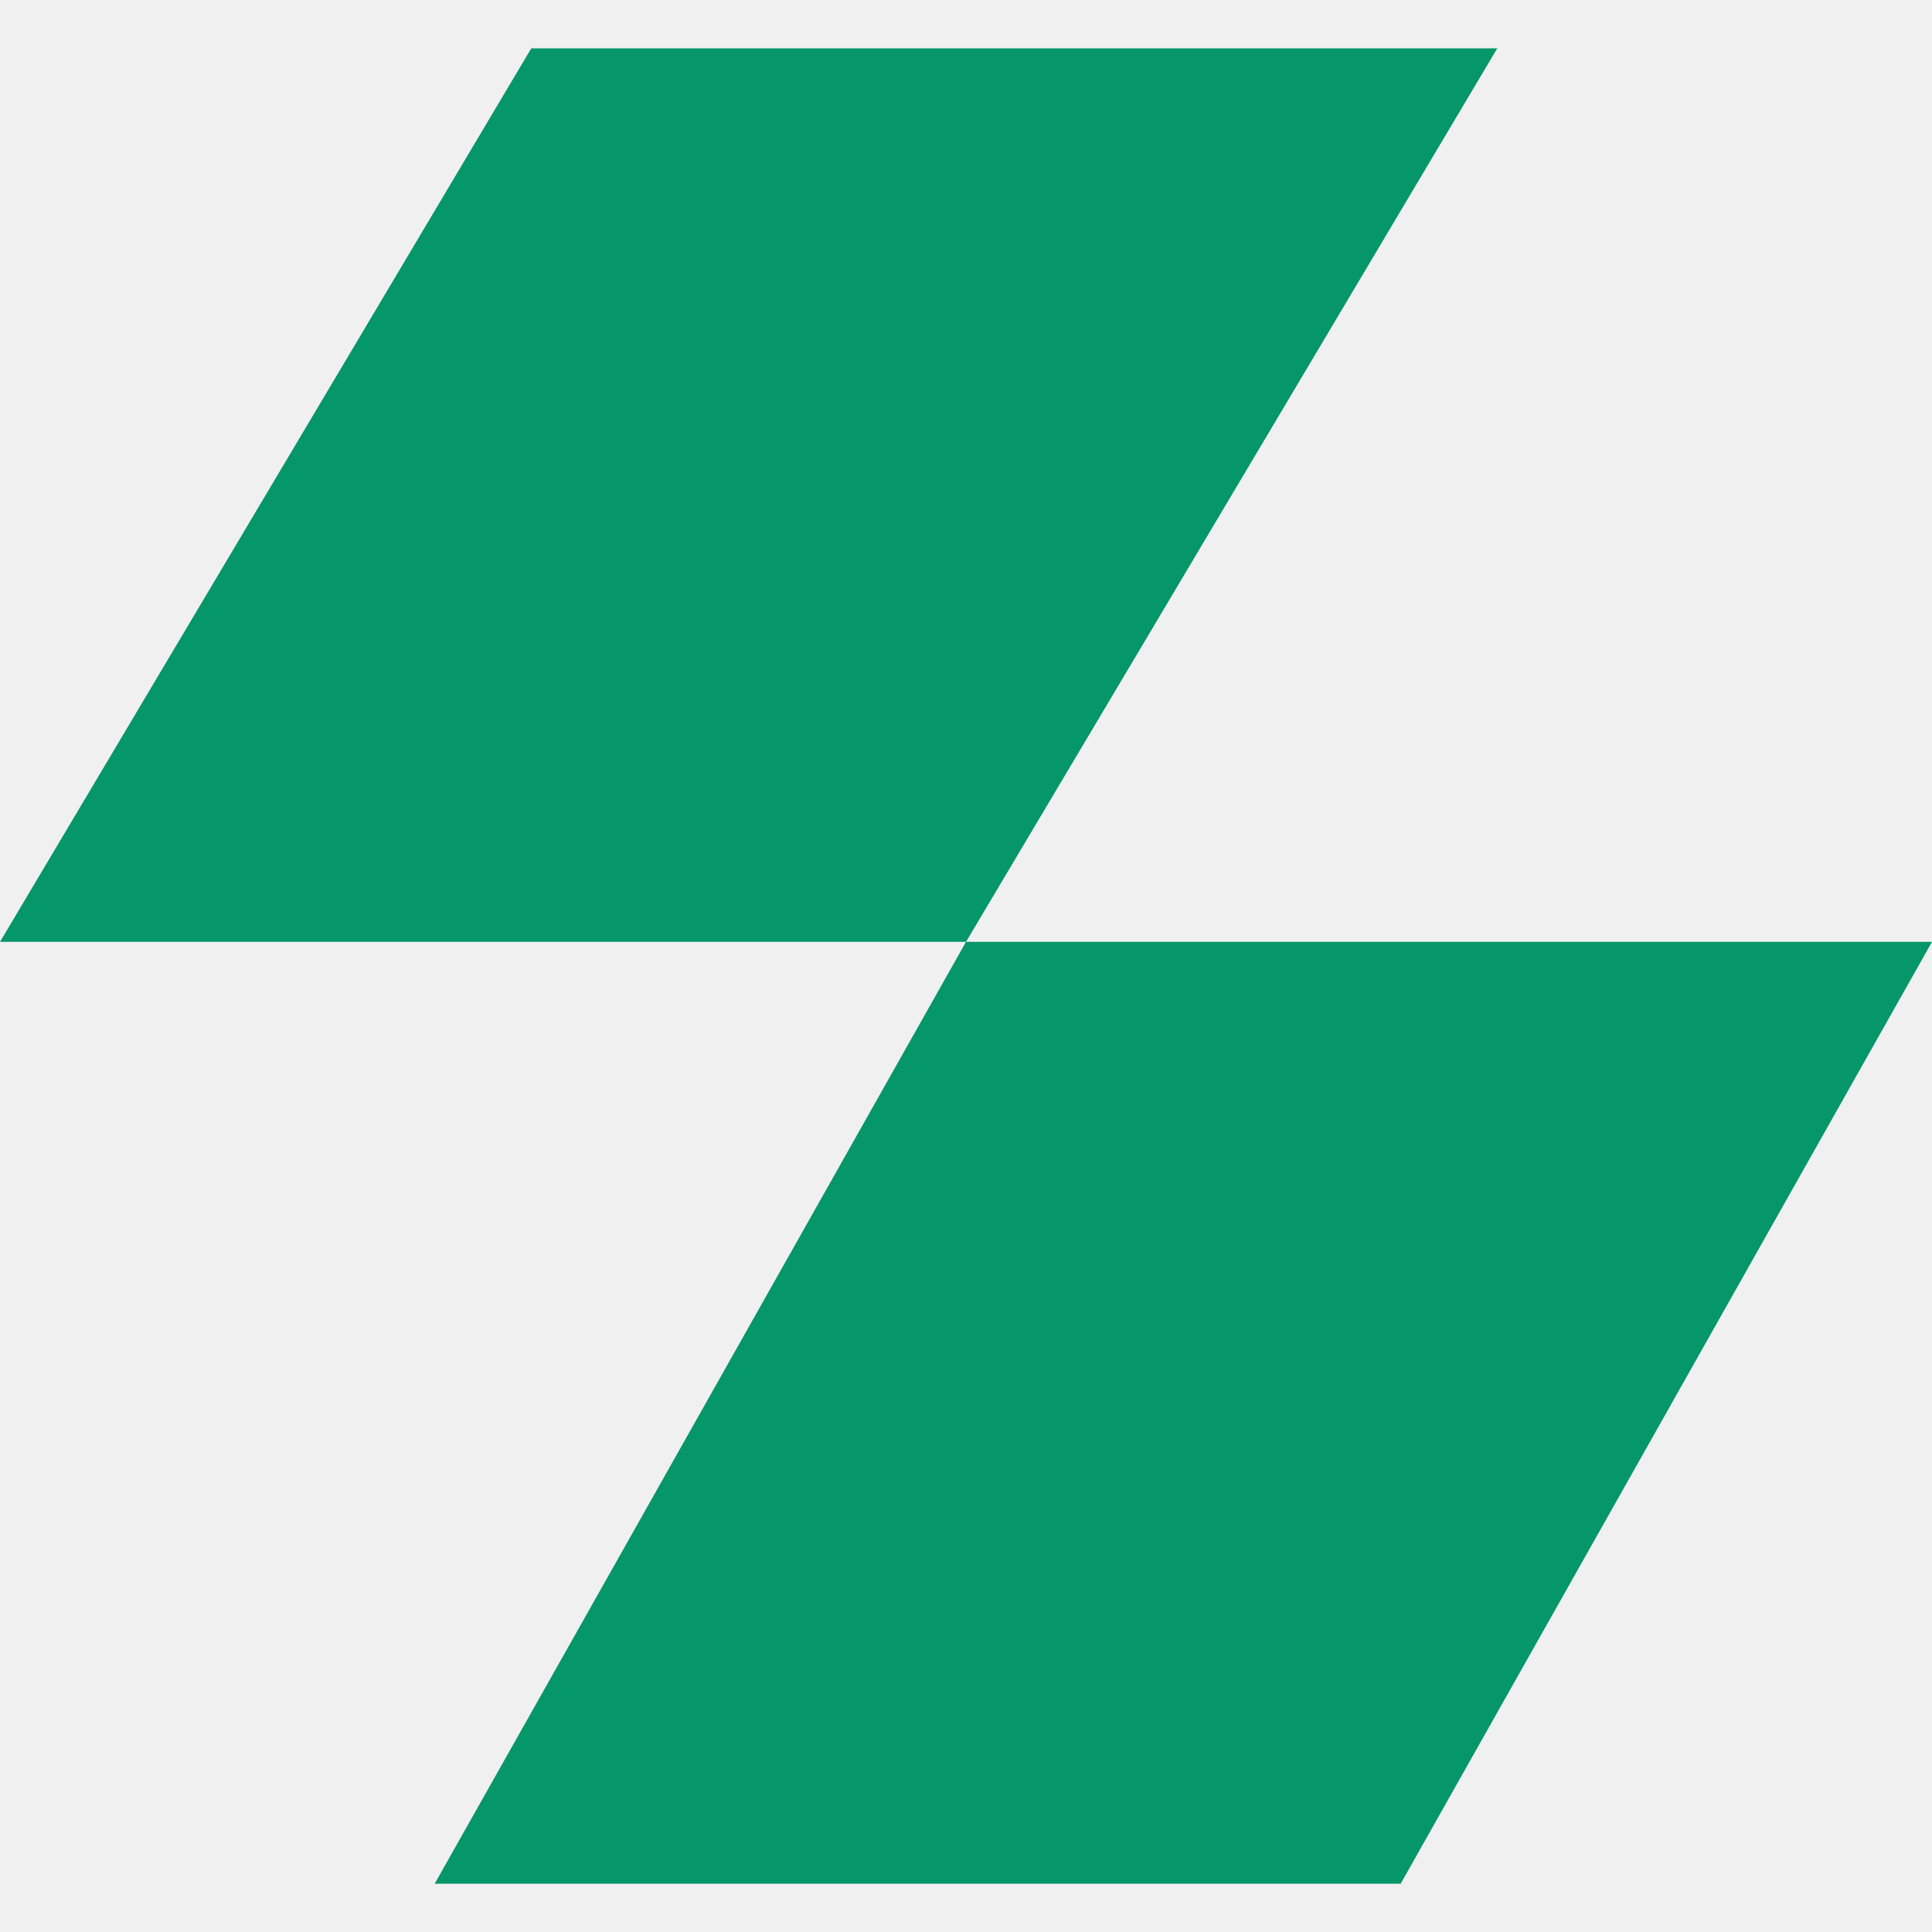
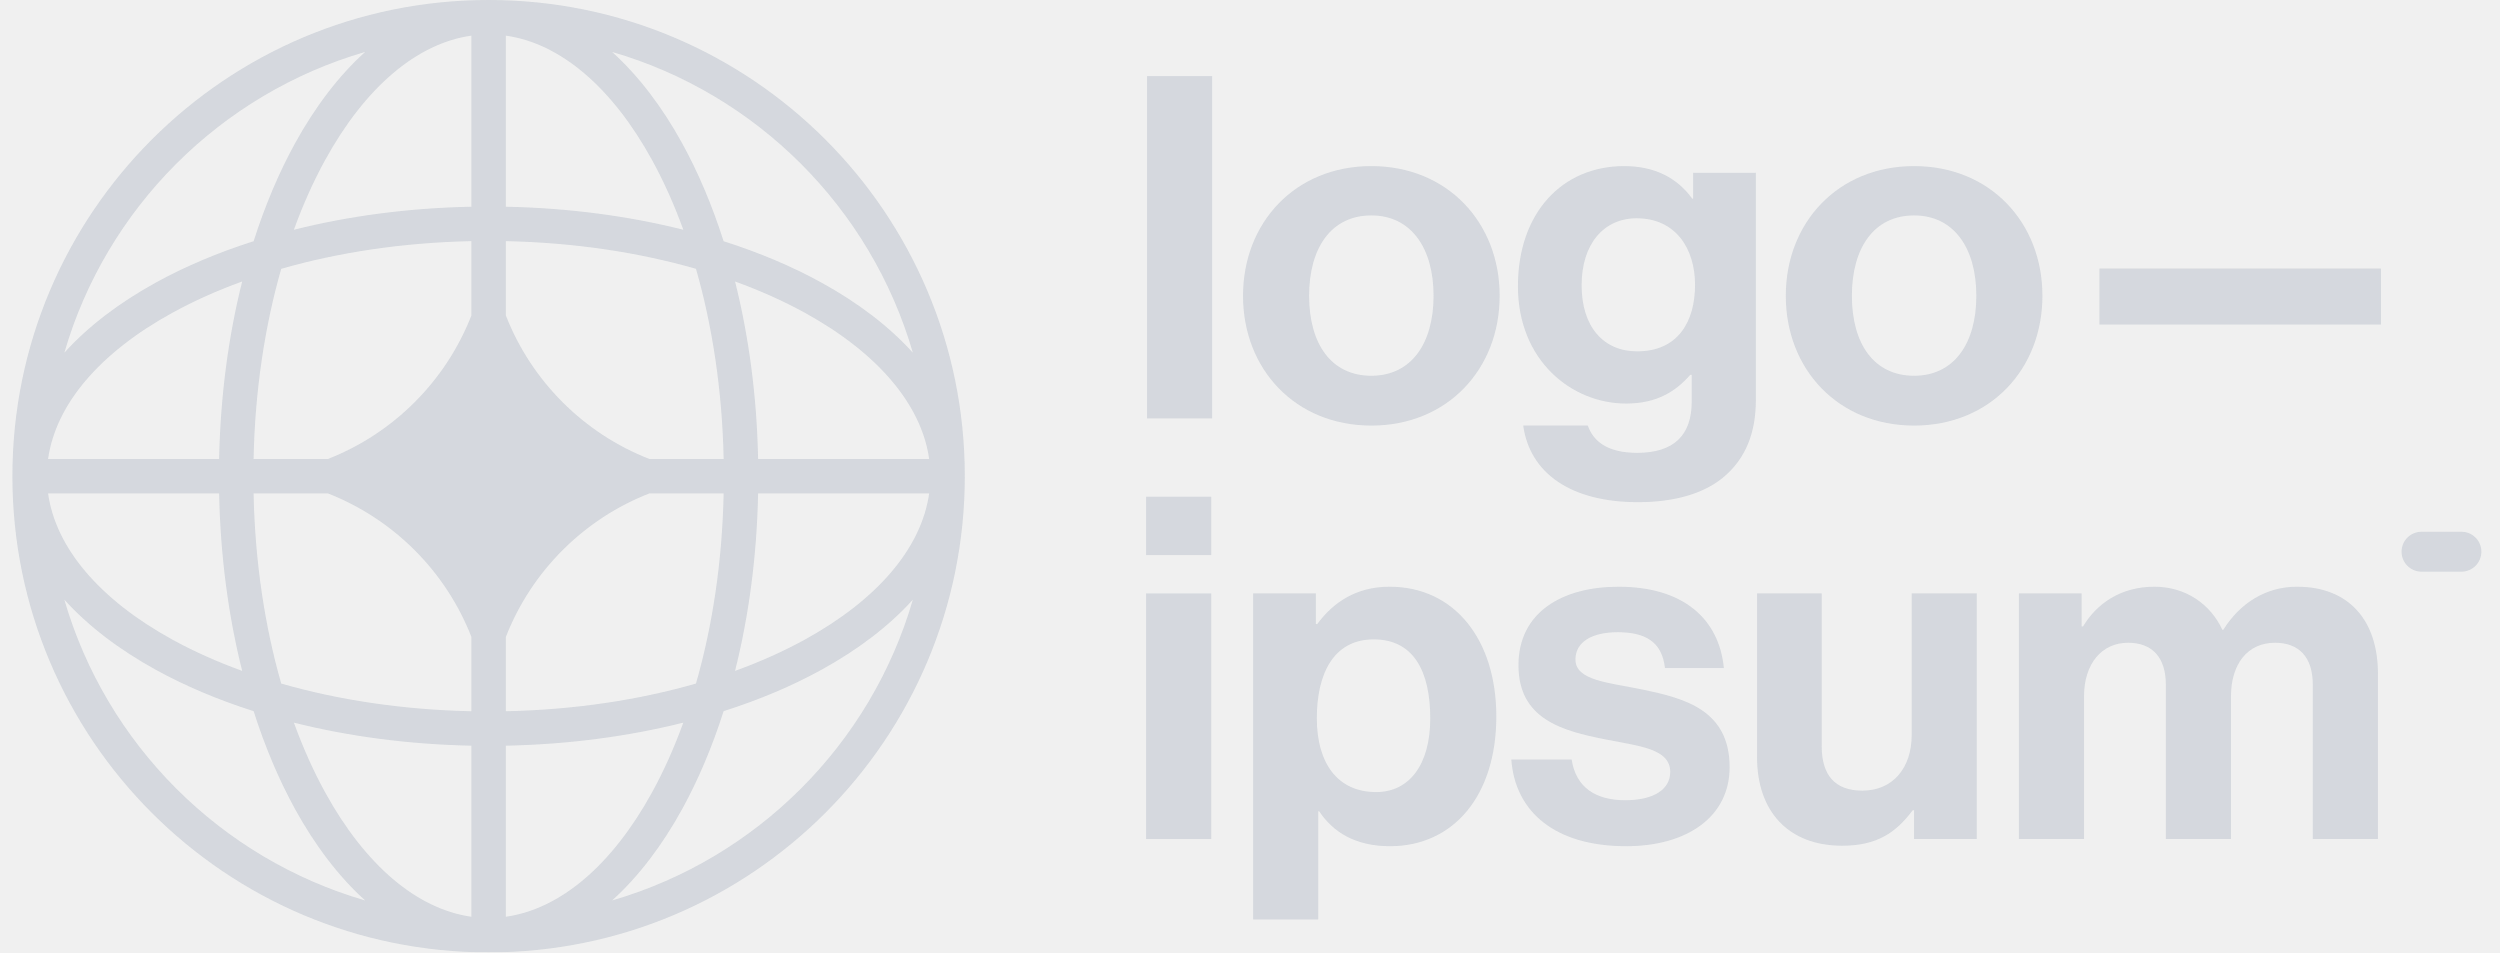
- <svg xmlns="http://www.w3.org/2000/svg" width="20" height="20" viewBox="0 0 20 20" fill="none">
-   <path fill-rule="evenodd" clip-rule="evenodd" d="M0 9.75L5.5 0.5H15.5L10 9.75H0ZM10 9.75L4.5 19.5H14.5L20 9.75L10 9.75Z" fill="#059669" />
+ <svg xmlns="http://www.w3.org/2000/svg" width="84" height="32" viewBox="0 0 84 32" fill="none">
+   <g opacity="0.9" clip-path="url(#clip0_359_527)">
+     <path d="M38.509 28.191H40.697V19.939H38.509V28.191ZM38.509 18.652H40.697V16.69H38.509V18.652Z" fill="#D1D5DB" />
+     <path d="M42.105 30.893H44.293V27.258H44.325C44.792 27.965 45.548 28.432 46.706 28.432C48.829 28.432 50.276 26.743 50.276 24.073C50.276 21.499 48.877 19.714 46.69 19.714C45.564 19.714 44.792 20.245 44.261 20.968H44.213V19.939H42.105V30.893ZM46.239 26.614C44.936 26.614 44.245 25.633 44.245 24.137C44.245 22.657 44.792 21.483 46.159 21.483C47.51 21.483 48.057 22.577 48.057 24.137C48.057 25.697 47.349 26.614 46.239 26.614Z" fill="#D1D5DB" />
+     <path d="M54.64 28.432C56.699 28.432 58.115 27.434 58.115 25.778C58.115 23.848 56.587 23.462 55.203 23.172C54.029 22.931 52.935 22.866 52.935 22.159C52.935 21.564 53.498 21.242 54.351 21.242C55.284 21.242 55.847 21.564 55.943 22.448H57.922C57.761 20.791 56.554 19.714 54.383 19.714C52.501 19.714 51.021 20.566 51.021 22.352C51.021 24.153 52.469 24.555 53.949 24.845C55.075 25.07 56.12 25.151 56.12 25.939C56.12 26.518 55.573 26.888 54.608 26.888C53.627 26.888 52.952 26.47 52.807 25.52H50.78C50.909 27.274 52.244 28.432 54.64 28.432Z" fill="#D1D5DB" />
+     <path d="M66.42 28.19V19.939H64.233V24.7C64.233 25.794 63.605 26.566 62.576 26.566C61.643 26.566 61.209 26.035 61.209 25.07V19.939H59.037V25.44C59.037 27.241 60.067 28.416 61.9 28.416C63.058 28.416 63.702 27.981 64.265 27.225H64.313V28.19H66.42Z" fill="#D1D5DB" />
+     <path d="M67.835 28.191H70.023V23.397C70.023 22.303 70.618 21.596 71.503 21.596C72.307 21.596 72.773 22.078 72.773 23.011V28.191H74.961V23.397C74.961 22.303 75.524 21.596 76.441 21.596C77.245 21.596 77.711 22.078 77.711 23.011V28.191H79.899V22.641C79.899 20.84 78.918 19.714 77.18 19.714C76.135 19.714 75.266 20.261 74.703 21.162H74.671C74.269 20.293 73.433 19.714 72.387 19.714C71.245 19.714 70.441 20.293 69.991 21.049H69.942V19.939H67.835V28.191Z" fill="#D1D5DB" />
+     <path d="M38.541 14.058H40.728V2.557H38.541V14.058Z" fill="#D1D5DB" />
+     <path d="M46.077 14.299C48.635 14.299 50.388 12.401 50.388 9.94C50.388 7.479 48.635 5.581 46.077 5.581C43.52 5.581 41.766 7.479 41.766 9.94C41.766 12.401 43.52 14.299 46.077 14.299ZM46.077 12.626C44.726 12.626 43.986 11.549 43.986 9.94C43.986 8.332 44.726 7.238 46.077 7.238C47.412 7.238 48.168 8.332 48.168 9.94C48.168 11.549 47.412 12.626 46.077 12.626Z" fill="#D1D5DB" />
+     <path d="M55.04 16.873C56.262 16.873 57.324 16.583 58.016 15.94C58.627 15.377 58.997 14.588 58.997 13.43V5.806H56.89V6.675H56.858C56.359 5.983 55.603 5.581 54.574 5.581C52.483 5.581 51.003 7.157 51.003 9.618C51.003 12.111 52.804 13.559 54.638 13.559C55.683 13.559 56.311 13.141 56.793 12.594H56.842V13.495C56.842 14.621 56.246 15.216 55.008 15.216C53.994 15.216 53.528 14.814 53.351 14.299H51.18C51.405 15.907 52.788 16.873 55.04 16.873ZM55.008 11.806C53.882 11.806 53.142 10.986 53.142 9.586C53.142 8.203 53.882 7.334 54.992 7.334C56.311 7.334 56.954 8.364 56.954 9.57C56.954 10.793 56.391 11.806 55.008 11.806Z" fill="#D1D5DB" />
+     <path d="M64.314 14.299C66.871 14.299 68.625 12.401 68.625 9.94C68.625 7.479 66.871 5.581 64.314 5.581C61.757 5.581 60.003 7.479 60.003 9.94C60.003 12.401 61.757 14.299 64.314 14.299ZM64.314 12.626C62.963 12.626 62.223 11.549 62.223 9.94C62.223 8.332 62.963 7.238 64.314 7.238C65.649 7.238 66.405 8.332 66.405 9.94C66.405 11.549 65.649 12.626 64.314 12.626Z" fill="#D1D5DB" />
+     <path d="M70.542 10.905H80V9.023H70.542V10.905Z" fill="#D1D5DB" />
+     <path d="M80.693 18.537C80.693 18.167 80.993 17.867 81.364 17.867H82.704C83.074 17.867 83.374 18.167 83.374 18.537C83.374 18.907 83.074 19.208 82.704 19.208H81.364C80.993 19.208 80.693 18.907 80.693 18.537Z" fill="#D1D5DB" />
+     <path fill-rule="evenodd" clip-rule="evenodd" d="M16.417 0C25.254 0 32.417 7.163 32.417 16C32.417 24.837 25.254 32 16.417 32C7.581 32 0.417 24.837 0.417 16C0.417 7.163 7.581 0 16.417 0ZM15.839 1.197C14.014 1.454 12.276 2.921 10.926 5.374C10.535 6.085 10.182 6.872 9.874 7.72C11.709 7.259 13.724 6.988 15.839 6.946V1.197ZM8.522 8.105C8.905 6.904 9.373 5.799 9.913 4.817C10.582 3.6 11.376 2.55 12.27 1.744C7.407 3.156 3.573 6.989 2.161 11.853C2.968 10.958 4.018 10.165 5.234 9.496C6.216 8.955 7.321 8.487 8.522 8.105ZM8.138 9.457C7.677 11.291 7.405 13.307 7.363 15.422H1.615C1.871 13.596 3.338 11.858 5.791 10.509C6.503 10.118 7.289 9.765 8.138 9.457ZM8.52 15.422C8.567 13.114 8.9 10.947 9.449 9.032C11.364 8.482 13.531 8.15 15.839 8.102V10.601C14.978 12.805 13.222 14.561 11.017 15.422H8.52ZM7.363 16.578H1.615C1.871 18.404 3.338 20.142 5.791 21.491C6.503 21.882 7.289 22.235 8.138 22.543C7.677 20.709 7.405 18.693 7.363 16.578ZM9.449 22.968C8.9 21.053 8.567 18.886 8.52 16.578H11.017C13.222 17.439 14.978 19.195 15.839 21.399V23.898C13.531 23.85 11.364 23.518 9.449 22.968ZM8.522 23.895C7.321 23.513 6.216 23.045 5.234 22.504C4.018 21.835 2.968 21.042 2.161 20.147C3.573 25.011 7.407 28.844 12.27 30.256C11.376 29.45 10.582 28.399 9.913 27.183C9.373 26.201 8.905 25.096 8.522 23.895ZM15.839 30.803C14.014 30.546 12.276 29.079 10.926 26.626C10.535 25.915 10.182 25.128 9.874 24.28C11.709 24.741 13.724 25.012 15.839 25.055V30.803ZM20.565 30.256C21.459 29.45 22.253 28.399 22.922 27.183C23.462 26.201 23.93 25.096 24.313 23.895C25.514 23.513 26.619 23.045 27.601 22.504C28.817 21.835 29.867 21.042 30.673 20.147C29.261 25.011 25.428 28.844 20.565 30.256ZM22.96 24.28C22.653 25.128 22.299 25.915 21.908 26.626C20.559 29.079 18.821 30.546 16.996 30.803V25.055C19.11 25.012 21.126 24.741 22.96 24.28ZM24.697 22.543C25.546 22.235 26.332 21.882 27.043 21.491C29.496 20.142 30.963 18.404 31.22 16.578H25.472C25.43 18.693 25.158 20.709 24.697 22.543ZM24.315 16.578C24.267 18.886 23.935 21.053 23.385 22.968C21.471 23.518 19.304 23.85 16.996 23.898V21.401C17.856 19.196 19.613 17.439 21.818 16.578H24.315ZM25.472 15.422H31.22C30.963 13.596 29.496 11.858 27.043 10.509C26.332 10.118 25.546 9.765 24.697 9.457C25.158 11.291 25.43 13.307 25.472 15.422ZM23.385 9.032C23.935 10.947 24.267 13.114 24.315 15.422H21.818C19.613 14.561 17.856 12.804 16.996 10.599V8.102C19.304 8.15 21.471 8.482 23.385 9.032ZM24.313 8.105C25.514 8.487 26.619 8.955 27.601 9.496C28.817 10.165 29.867 10.958 30.673 11.853C29.261 6.989 25.428 3.156 20.565 1.744C21.459 2.55 22.253 3.6 22.922 4.817C23.462 5.799 23.93 6.904 24.313 8.105ZM16.996 1.197C18.821 1.454 20.559 2.921 21.908 5.374C22.299 6.085 22.653 6.872 22.96 7.72C21.126 7.259 19.11 6.988 16.996 6.946V1.197Z" fill="#D1D5DB" />
+   </g>
+   <defs>
+     <clipPath id="clip0_359_527">
+       <rect width="84" height="32" fill="white" />
+     </clipPath>
+   </defs>
</svg>
